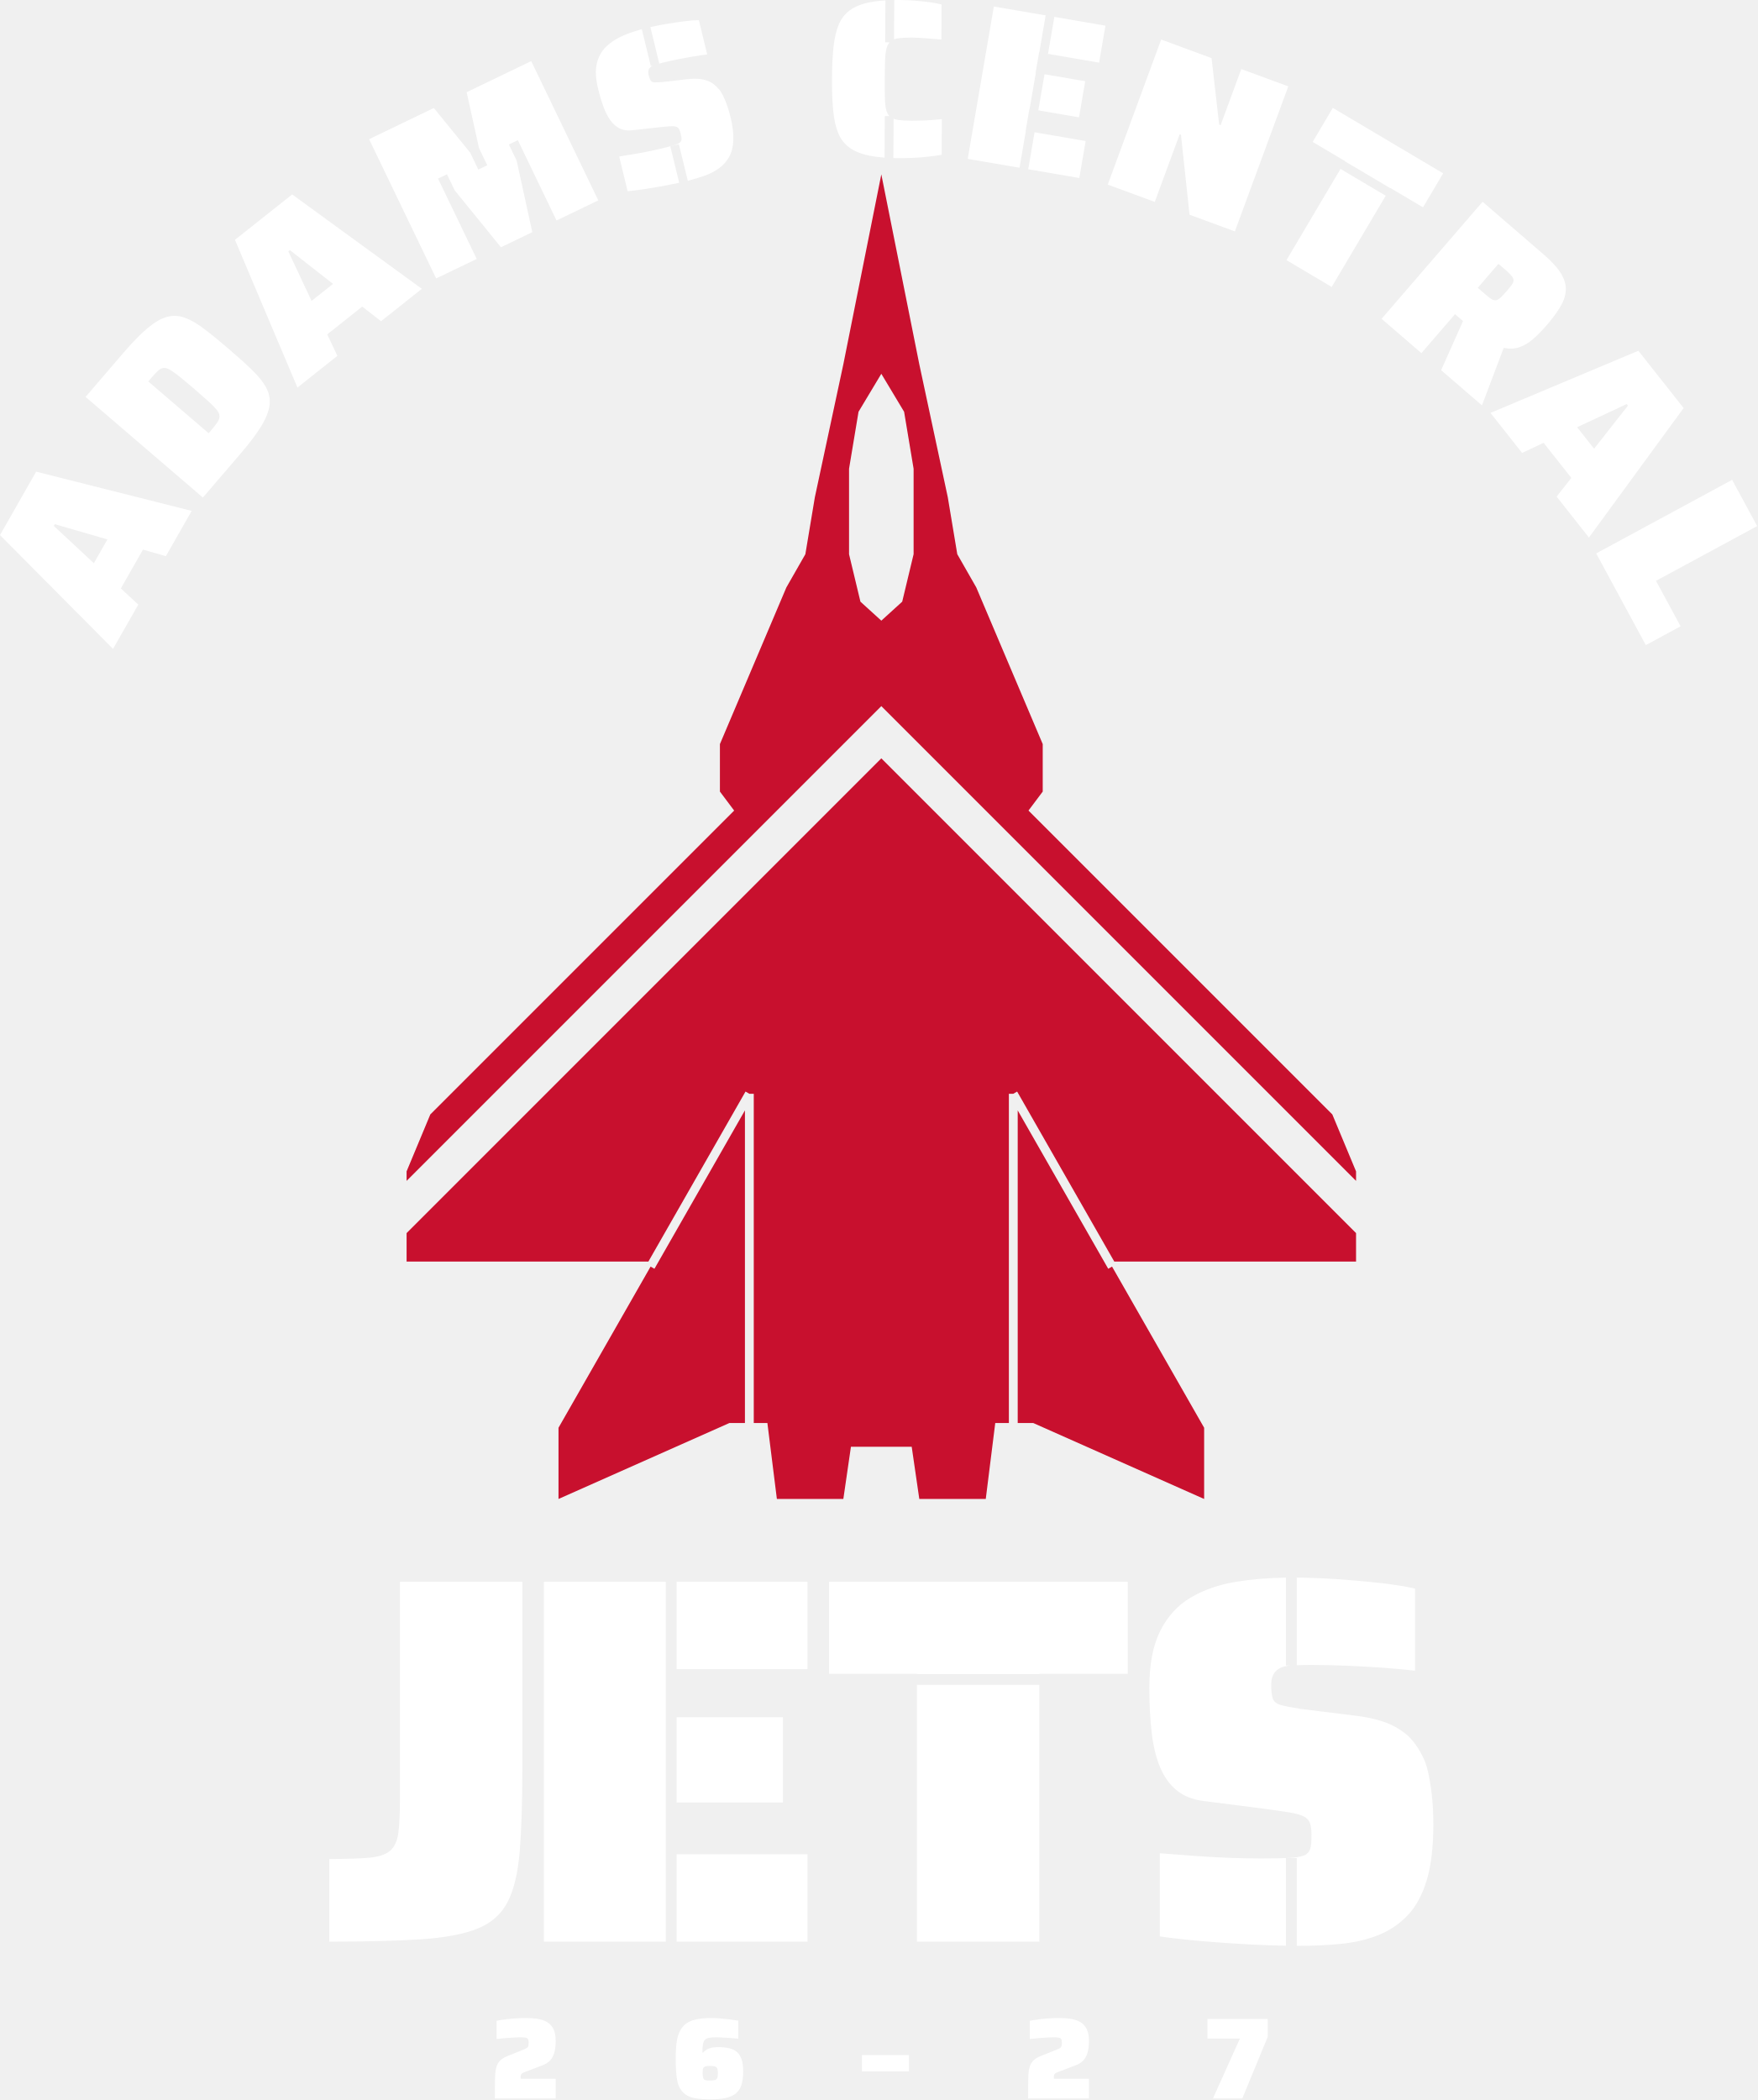
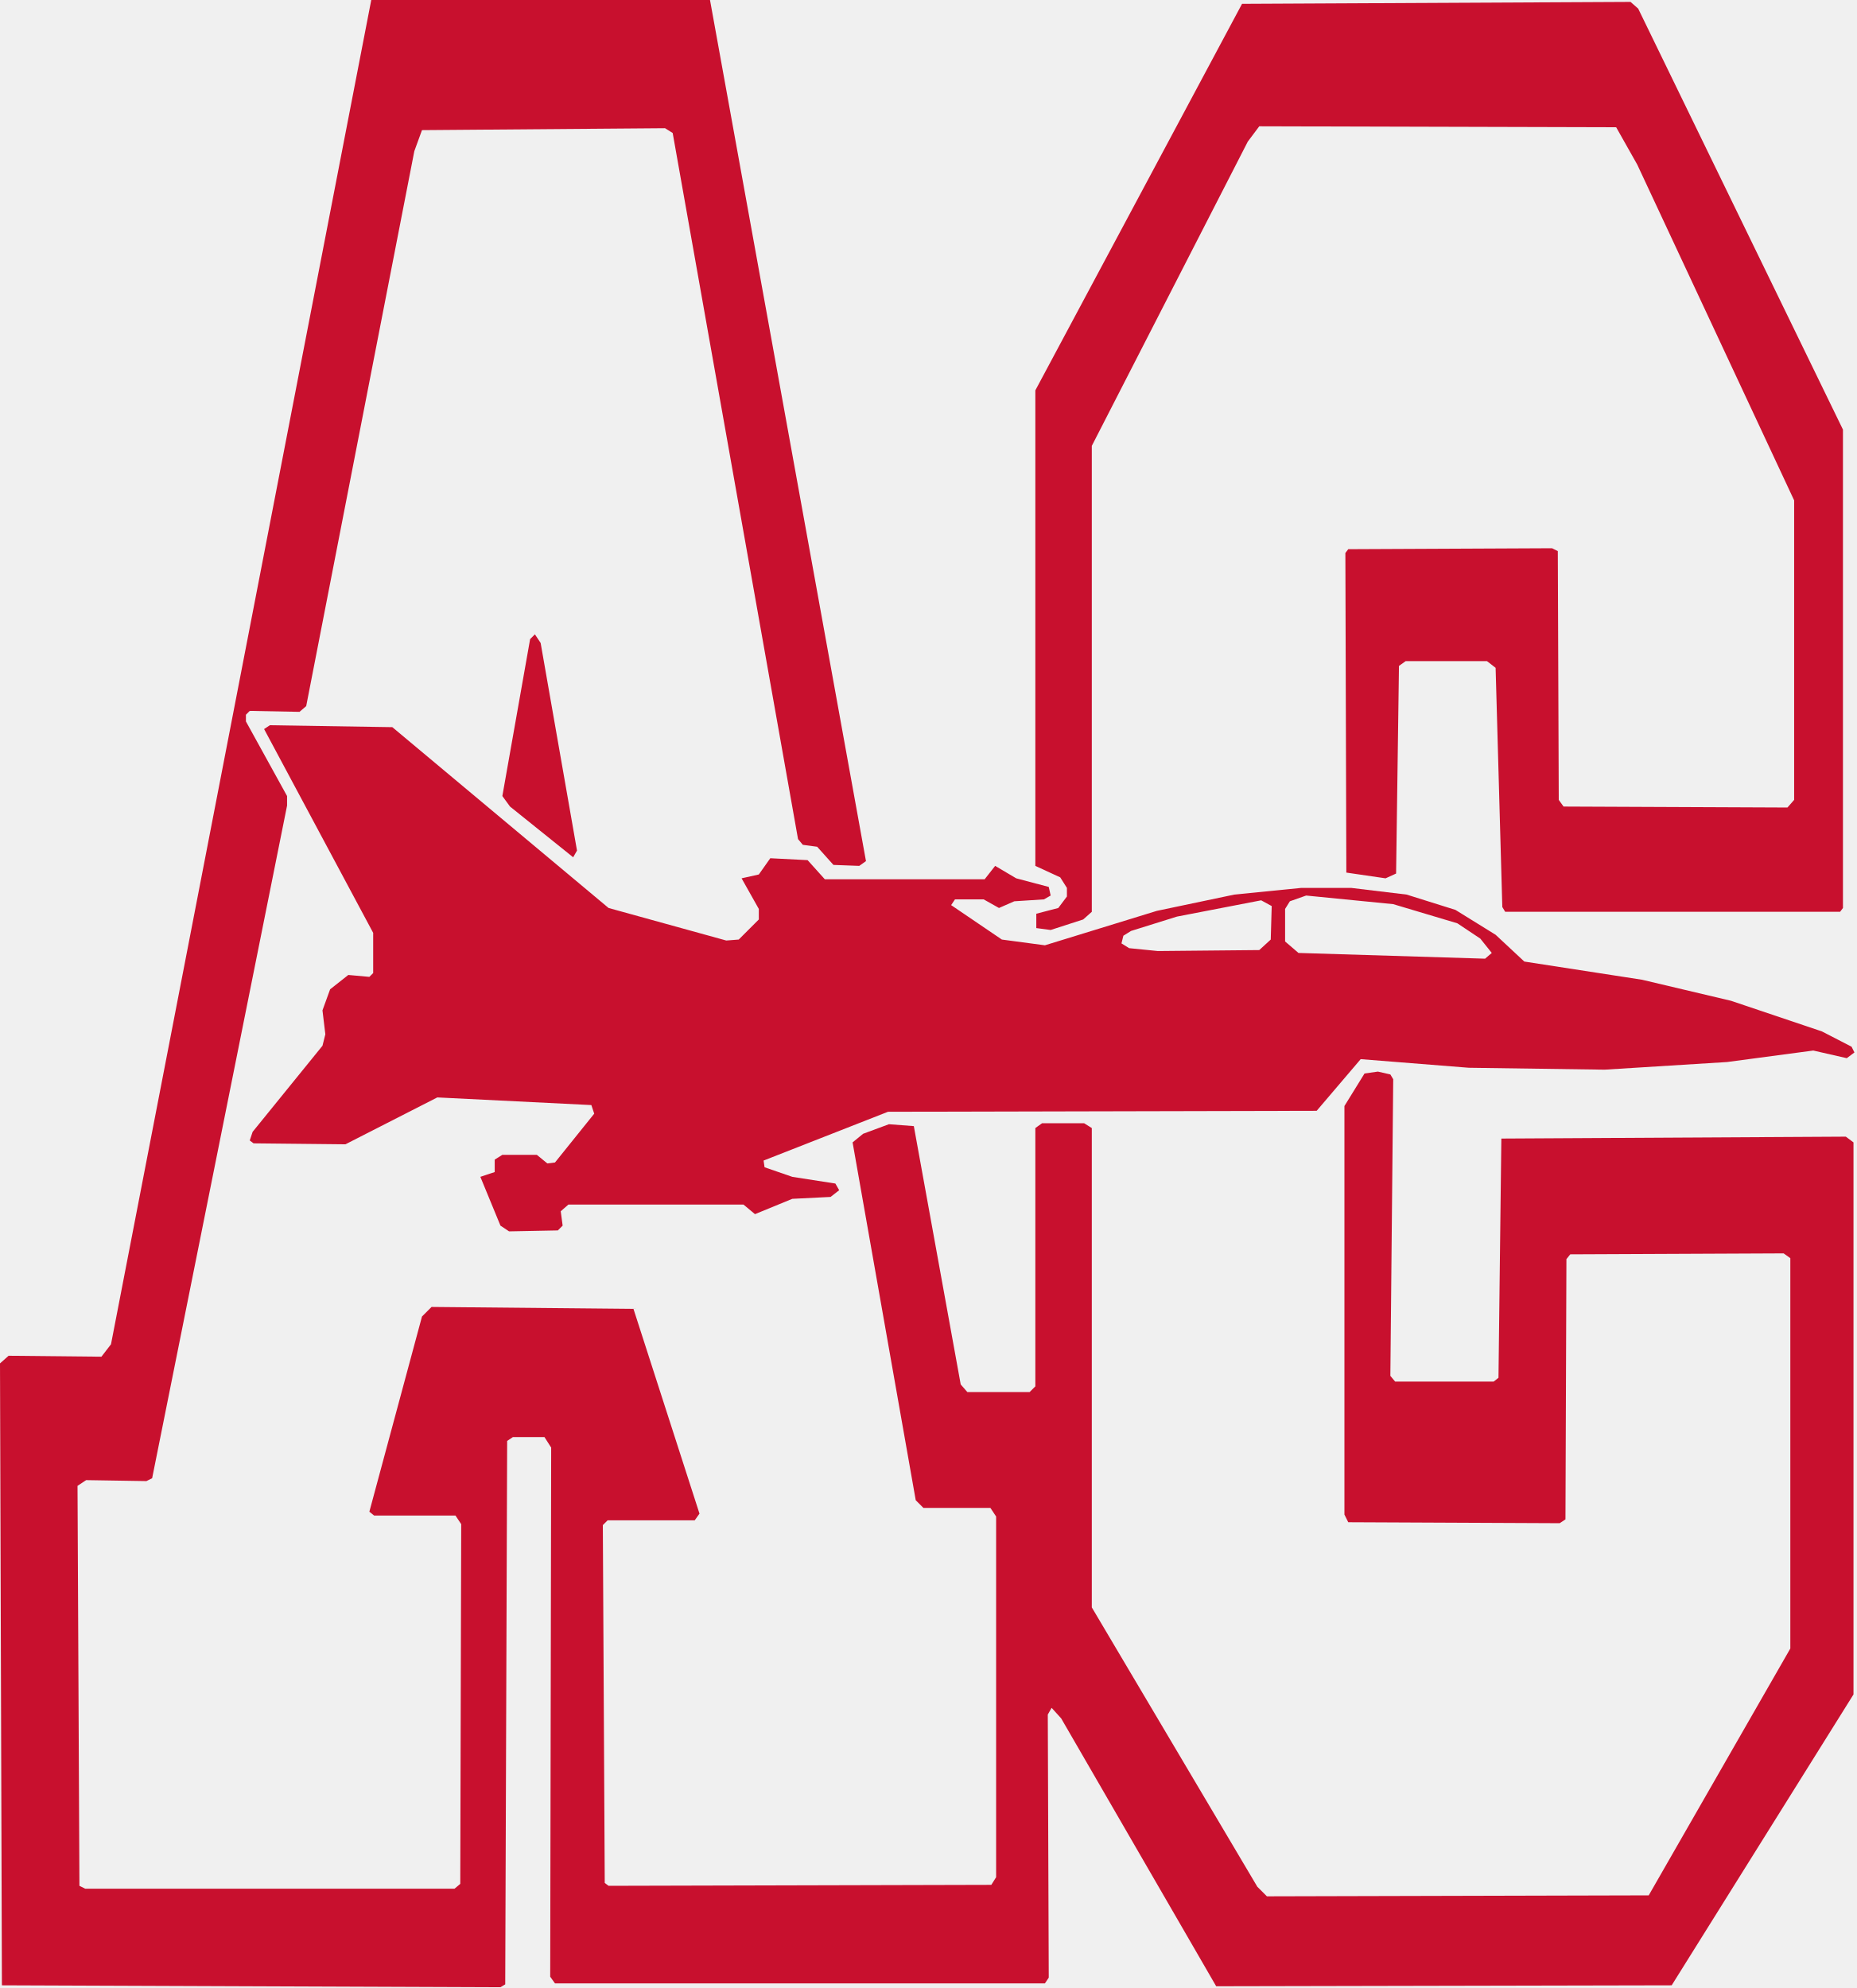
- <svg xmlns="http://www.w3.org/2000/svg" width="7.96in" height="9.51in" viewBox="0 0 796 951">
-   <g id="ink-white">
-     <path fill="#FFFFFF" fill-rule="nonzero" d="M588.5 881.18Q598.69 881.18 607.81 880.23Q616.93 879.29 624.51 876.21Q632.09 873.13 637.66 867.21Q643.22 861.28 646.18 851.34Q649.14 841.39 649.14 826.46Q649.14 818.65 648.43 812.61Q647.72 806.57 646.66 802.07Q645.59 797.57 643.93 794.72Q640.38 787.85 635.64 784.42Q630.91 780.98 625.46 779.33Q620.01 777.67 613.85 776.96L588.98 773.88Q582.82 772.93 579.98 772.1Q577.14 771.27 576.42 769.14Q575.71 767.01 575.71 762.98Q575.71 760.38 576.54 758.6Q577.37 756.82 579.27 755.64Q581.14 754.47 584.64 754.22H582.39V714.44Q570.34 714.6 559.84 716.32Q548.24 718.21 539.35 723.42Q530.47 728.64 525.5 738.47Q520.52 748.3 520.52 764.4Q520.52 775.54 521.59 784.66Q522.65 793.78 525.38 800.29Q528.1 806.8 532.84 810.71Q537.58 814.62 544.92 815.57L572.63 819.12Q579.74 820.07 584 820.78Q588.27 821.49 590.4 822.56Q592.53 823.62 593.24 825.52Q593.95 827.41 593.95 830.97Q593.95 833.1 593.83 834.76Q593.72 836.41 593.24 837.6Q592.77 838.78 591.58 839.73Q589.93 840.91 585.19 841.27Q584.01 841.36 582.54 841.42H587.28V881.18Q587.89 881.18 588.5 881.18ZM149.14 879.29Q174.49 879.29 190.72 878.22Q206.94 877.16 216.3 873.37Q225.65 869.58 229.92 861.28Q234.18 852.99 235.37 838.43Q236.55 823.86 236.55 801.59V716.32H181.12V815.09Q181.12 824.57 180.41 830.02Q179.7 835.47 176.74 838.07Q173.78 840.68 167.26 841.27Q160.75 841.86 149.14 841.86ZM246.33 879.29H301.53V839.73H301.52V816.28H301.53V777.67H301.52V755.88H301.53V716.32H246.33ZM415.28 879.29H470.71V763.01H415.28ZM470.71 758.12V758.01H510.74V716.32H375.49V758.01H415.28V758.12ZM197.53 126.1 215.9 117.26 198.38 80.88 202.43 78.93 205.95 86.23 226.87 111.97 241.07 105.13 233.98 72.73 230.46 65.43 234.52 63.47 252.04 99.85 270.96 90.74 240.58 27.67 211.34 41.76 216.94 67.08 220.68 74.84 216.63 76.8 212.93 69.12 196.49 48.91 167.16 63.04ZM91.89 225.32 108.78 205.63Q115.14 198.21 118.38 192.88Q121.61 187.54 122.09 183.39Q122.56 179.25 120.51 175.47Q118.45 171.7 114.16 167.55Q109.88 163.4 103.54 157.97Q97.21 152.54 92.46 148.94Q87.71 145.33 83.67 143.87Q79.62 142.42 75.59 143.52Q71.57 144.62 66.79 148.63Q62.01 152.64 55.65 160.06L38.76 179.75ZM501.69 83.59 522.98 91.43 534.27 60.79 534.84 61 538.73 97.23 559.26 104.79 583.45 39.11 562.16 31.27 552.81 56.66 552.14 56.42 548.7 26.31 525.88 17.9ZM625.71 144.37 643.74 159.92 658.96 142.28 662.35 145.2Q662.46 145.3 662.58 145.4L652.67 167.63L671.16 183.58L681 157.54Q684.88 158.33 688.12 157.23Q691.36 156.13 694.34 153.53Q697.32 150.93 700.45 147.31Q704.3 142.84 706.62 138.99Q708.93 135.14 709.13 131.48Q709.33 127.82 706.99 123.92Q704.64 120.02 699.33 115.43L671.44 91.37ZM51.19 293.86 62.63 273.79 54.73 266.48 64.76 248.89 75.12 251.87 86.81 231.36 16.37 213.59 0 242.31ZM675.02 186.99 689.34 205.11 699.08 200.53 711.63 216.42 704.98 224.91 719.61 243.43 762.49 184.79 741.99 158.84ZM134.71 175.51 152.8 161.15 148.2 151.43 164.06 138.84 172.57 145.47 191.05 130.79 132.31 88.05 106.41 108.61ZM303.58 66.26 307.46 65.31 311.49 81.86Q315.51 80.86 319.04 79.6Q322.75 78.28 325.6 76.23Q328.45 74.17 330.17 71.14Q331.89 68.1 332.12 63.65Q332.34 59.19 330.83 52.96Q330.04 49.7 329.13 47.25Q328.22 44.8 327.32 43.03Q326.41 41.26 325.43 40.25Q323.25 37.74 320.93 36.79Q318.6 35.83 316.16 35.7Q313.72 35.56 311.07 35.88L300.38 37.12Q297.72 37.35 296.44 37.3Q295.17 37.24 294.66 36.42Q294.15 35.6 293.74 33.92Q293.48 32.84 293.64 32.01Q293.81 31.18 294.48 30.5Q294.93 30.03 295.75 29.67L294.74 29.92L290.68 13.23Q286.2 14.44 282.38 16.06Q277.73 18.03 274.55 21.1Q271.37 24.18 270.29 28.79Q269.21 33.4 270.85 40.12Q271.98 44.76 273.35 48.46Q274.72 52.16 276.52 54.6Q278.32 57.04 280.69 58.2Q283.06 59.35 286.22 59L298.15 57.67Q301.21 57.34 303.07 57.2Q304.92 57.07 305.92 57.3Q306.91 57.52 307.4 58.24Q307.89 58.96 308.25 60.45Q308.47 61.33 308.59 62.04Q308.71 62.74 308.63 63.29Q308.55 63.83 308.15 64.34Q307.58 65.01 305.64 65.64Q303.7 66.26 299.74 67.23Q297.57 67.75 294.43 68.41Q291.29 69.07 287.72 69.68Q284.15 70.28 280.42 70.88L284.25 86.6Q287.73 86.27 292.37 85.56Q297.02 84.85 301.92 83.92Q304.87 83.36 307.59 82.76ZM306.42 839.73V879.29H365.71V839.73ZM306.42 755.88H365.71V716.32H306.42ZM582.39 881.13V841.43Q577.97 841.62 570.98 841.62Q565.77 841.62 558.3 841.39Q550.84 841.15 542.43 840.56Q534.02 839.97 525.26 839.26V876.92Q533.31 878.1 544.21 879.05Q555.11 880 566.71 880.59Q574.9 881.01 582.39 881.13ZM722.9 250.62 745.37 292.14 761.12 283.62 749.98 263.04 795.8 238.24 784.46 217.3ZM587.28 754.09Q590.13 753.98 593.95 753.98Q601.53 753.98 610.06 754.34Q618.59 754.69 626.76 755.28Q634.93 755.88 640.85 756.59V719.4Q634.7 717.98 625.34 716.91Q615.98 715.85 605.44 715.13Q596.13 714.51 587.28 714.43ZM306.42 777.67V816.28H354.58V777.67ZM438.27 71.94 461.73 75.96 464.6 59.22 464.51 59.2 466.21 49.27 466.3 49.29 469.11 32.94 469.01 32.93 470.6 23.7 470.69 23.72 473.56 6.97 450.1 2.95ZM400.71 52.57 402.8 52.58Q401.84 51.58 401.39 49.88Q400.84 47.79 400.76 44.38Q400.68 40.97 400.71 35.78Q400.73 30.59 400.85 27.18Q400.97 23.78 401.54 21.74Q401.99 20.17 402.88 19.18L400.88 19.17L400.99 0.17Q397 0.43 393.87 1.05Q388.37 2.14 384.95 4.61Q381.53 7.09 379.83 11.2Q378.13 15.31 377.48 21.36Q376.84 27.41 376.8 35.65Q376.75 43.89 377.33 49.95Q377.91 56.01 379.56 60.14Q381.22 64.27 384.62 66.78Q388.01 69.29 393.5 70.44Q396.62 71.09 400.6 71.39ZM582.63 117.8 603.11 129.94 627.58 88.64 607.1 76.5ZM629.62 85.2 629.67 85.12 644.46 93.89 653.59 78.49 603.62 48.86 594.49 64.27 609.19 72.98 609.14 73.06ZM321.87 950.71Q326.37 950.71 329.23 949.95Q332.08 949.19 333.7 947.62Q335.32 946.05 335.95 943.64Q336.58 941.23 336.58 937.94Q336.58 934.54 335.79 932.39Q335.01 930.25 333.54 929.1Q332.08 927.94 329.98 927.5Q327.89 927.05 325.22 927.05Q322.97 927.05 321.56 927.53Q320.15 928 319.44 928.57Q318.73 929.15 318.42 929.51H318.11Q318.11 927.26 318.34 925.88Q318.58 924.49 319.21 923.78Q319.83 923.08 321.09 922.84Q322.34 922.61 324.39 922.61Q325.28 922.61 326.79 922.69Q328.31 922.76 330.27 922.89Q332.23 923.03 334.38 923.23V915.07Q332.29 914.71 330.04 914.44Q327.79 914.18 325.77 914.03Q323.76 913.87 322.24 913.87Q318 913.87 315.05 914.55Q312.09 915.23 310.26 916.77Q308.43 918.32 307.43 920.88Q306.91 922.19 306.59 923.92Q306.28 925.64 306.15 927.71Q306.02 929.78 306.02 932.23Q306.02 935.32 306.18 937.73Q306.33 940.14 306.65 941.86Q306.96 943.59 307.38 944.58Q308.58 947.2 310.47 948.51Q312.35 949.82 315.15 950.26Q317.95 950.71 321.87 950.71ZM224.14 950.29H251.67V941.39H235.81V940.4Q235.81 939.77 236.02 939.4Q236.23 939.04 236.7 938.78Q237.17 938.51 237.91 938.25L246.12 935.11Q247.69 934.48 248.95 933.28Q250.2 932.08 250.93 929.91Q251.67 927.73 251.67 924.28Q251.67 920.83 250.59 918.76Q249.52 916.69 247.66 915.65Q245.81 914.6 243.37 914.23Q240.94 913.87 238.22 913.87Q236.13 913.87 233.72 914.03Q231.31 914.18 229.01 914.47Q226.71 914.76 224.88 915.12V923.39Q226.97 923.13 228.96 922.97Q230.95 922.82 232.62 922.71Q234.3 922.61 235.39 922.61Q237.02 922.61 237.88 922.74Q238.74 922.87 239.08 923.34Q239.42 923.81 239.42 924.86Q239.42 925.96 239.29 926.51Q239.16 927.05 238.64 927.42Q238.12 927.79 236.91 928.26L229.59 931.19Q227.6 932.03 226.47 933.18Q225.35 934.33 224.85 935.95Q224.35 937.57 224.25 939.74Q224.14 941.92 224.14 944.85ZM465.64 950.29H493.16V941.39H477.3V940.4Q477.3 939.77 477.51 939.4Q477.72 939.04 478.19 938.78Q478.66 938.51 479.4 938.25L487.61 935.11Q489.18 934.48 490.44 933.28Q491.69 932.08 492.43 929.91Q493.16 927.73 493.16 924.28Q493.16 920.83 492.09 918.76Q491.01 916.69 489.16 915.65Q487.3 914.6 484.87 914.23Q482.43 913.87 479.71 913.87Q477.62 913.87 475.21 914.03Q472.8 914.18 470.5 914.47Q468.2 914.76 466.37 915.12V923.39Q468.46 923.13 470.45 922.97Q472.44 922.82 474.11 922.71Q475.79 922.61 476.89 922.61Q478.51 922.61 479.37 922.74Q480.23 922.87 480.57 923.34Q480.91 923.81 480.91 924.86Q480.91 925.96 480.78 926.51Q480.65 927.05 480.13 927.42Q479.61 927.79 478.4 928.26L471.08 931.19Q469.09 932.03 467.96 933.18Q466.84 934.33 466.34 935.95Q465.84 937.57 465.74 939.74Q465.64 941.92 465.64 944.85ZM549.34 950.29H562.63L574.14 922.4V914.29H546.83V923.18H561.53ZM474.63 24.39 497.77 28.36 500.64 11.62 477.5 7.65ZM468.54 59.89 465.67 76.64 488.81 80.61 491.68 63.86ZM94.49 196.19 67.15 172.74 68.74 170.89Q70.4 168.95 71.61 167.85Q72.83 166.75 74.12 166.65Q75.41 166.55 77.11 167.54Q78.81 168.53 81.42 170.64Q84.04 172.74 88.06 176.19Q91.99 179.57 94.44 181.8Q96.88 184.03 98.12 185.56Q99.35 187.08 99.41 188.34Q99.47 189.6 98.61 191Q97.74 192.4 96.08 194.33ZM407.13 71.63Q410.48 71.65 414.05 71.46Q417.61 71.28 420.92 70.89Q424.23 70.5 426.47 70.1L426.55 53.93Q423.6 54.32 419.73 54.5Q415.87 54.68 412.81 54.67Q409.15 54.65 406.86 54.33Q405.64 54.16 404.7 53.79L404.6 71.59Q405.83 71.62 407.13 71.63ZM298.58 28.79Q299.43 28.56 300.44 28.31Q303.6 27.55 307.2 26.83Q310.79 26.11 314.26 25.53Q317.73 24.95 320.28 24.64L316.5 9.12Q313.79 9.15 309.78 9.66Q305.76 10.16 301.29 10.94Q297.83 11.53 294.56 12.27ZM404.89 17.83Q405.84 17.45 407.06 17.3Q409.35 17 413.02 17.02Q414.03 17.03 415.56 17.09Q417.08 17.15 419.68 17.36Q422.27 17.58 426.34 17.91L426.42 2.04Q424.09 1.41 420.88 0.99Q417.68 0.56 414.22 0.29Q410.77 0.02 407.51 0Q406.22 -0.01 404.99 0.02ZM473.05 33.62 470.24 49.96 488.67 53.13 491.48 36.78ZM141.11 136.27 130.58 113.85 131.29 113.28 150.83 128.56ZM714.25 193.47 736.7 182.99 737.27 183.71 721.94 203.21ZM42.51 255.06 24.38 238.17 24.83 237.38 48.65 244.28ZM390.35 938.04H411.65V930.67H390.35ZM669.26 130.34 678.63 119.48 681.79 122.2Q683.72 123.87 684.59 124.96Q685.46 126.05 685.46 126.98Q685.46 127.92 684.6 129.07Q683.75 130.21 682.16 132.06Q680.49 133.99 679.38 134.97Q678.26 135.95 677.29 135.99Q676.32 136.02 675.21 135.28Q674.11 134.53 672.5 133.13ZM321.46 942.18Q320.57 942.18 319.94 942.12Q319.31 942.07 318.94 941.76Q318.58 941.44 318.39 940.74Q318.21 940.03 318.21 938.72Q318.21 937.83 318.29 937.26Q318.37 936.68 318.68 936.29Q319 935.9 319.65 935.74Q320.3 935.58 321.46 935.58Q322.55 935.58 323.29 935.69Q324.02 935.79 324.41 936.13Q324.8 936.47 324.96 937.15Q325.12 937.83 325.12 938.93Q325.12 940.03 324.96 940.69Q324.8 941.34 324.41 941.65Q324.02 941.97 323.29 942.07Q322.55 942.18 321.46 942.18Z" />
-   </g>
+ <svg xmlns="http://www.w3.org/2000/svg" width="8.86in" height="9.49in" viewBox="0 0 886 949">
  <g id="ink-jets-red">
-     <path fill="#C8102E" fill-rule="nonzero" d="M460.65 494.32 504.65 571.32H614.14V558.42L399.14 343.42L184.14 558.42V571.32H293.64L337.64 494.32L339.37 495.32H341.37V644.42H347.54L351.84 678.82H381.94L385.38 655.17H412.9L416.34 678.82H446.44L450.74 644.42H456.91V495.32H458.91ZM399.14 78.97 381.94 164.97 369.04 225.17 364.74 250.97 356.14 266.02 326.04 336.97V358.47L332.49 367.07L194.89 504.67L184.14 530.47V534.77L399.14 319.77L614.14 534.77V530.47L603.39 504.67L465.79 367.07L472.24 358.47V336.97L442.14 266.02L433.54 250.97L429.24 225.17L416.34 164.97ZM337.37 502.85 296.39 574.57 294.65 573.58 252.94 646.57V678.82L330.34 644.42H337.37ZM503.63 573.58 501.9 574.57 460.91 502.85V644.42H467.94L545.34 678.82V646.57ZM399.14 169.27 409.46 186.47 413.76 212.27V250.97L408.6 272.47L399.14 281.07L389.68 272.47L384.52 250.97V212.27L388.82 186.47Z" />
+     <path fill="#C8102E" fill-rule="nonzero" d="M177.21 0 52.98 641.71 48.41 647.64 4.11 647.19 0 650.84 0.91 947.72 238.87 948.63 241.15 947.26 242.07 687.84 244.81 686.01H259.88L263.08 691.03L262.62 943.61L264.9 946.8H498.75L500.58 944.06L500.12 818.46L501.95 815.26L506.51 820.29L580.5 948.17L797.91 947.72L884.69 808.87V545.34L881.03 542.6L716.61 543.51L715.24 657.69L712.96 659.52H665.91L663.63 656.78L665 515.19L663.63 512.91L657.69 511.54L651.3 512.45L641.71 527.98V723L643.53 726.66L744.47 727.12L747.21 725.29L747.67 601.06L749.5 598.77L851.35 598.32L854.54 600.6V786.95L786.95 904.78L604.71 905.24L600.14 900.67L521.13 767.31V538.49L517.48 536.2H497.38L494.18 538.49V661.8L491.44 664.54H461.75L458.56 660.89L436.18 537.57L424.3 536.66L411.97 541.23L406.95 545.34L437.09 716.15L440.75 719.81H472.72L475.46 723.92V896.11L473.17 899.76L290.48 900.22L288.65 898.85L287.74 728.03L290.02 725.75H331.59L333.87 722.55L302.36 624.81L205.99 623.89L201.42 628.46L176.3 721.63L178.58 723.46H217.4L220.14 727.57L219.69 899.3L216.95 901.59H40.65L37.91 900.22L37 709.3L41.11 706.56L69.88 707.02L72.62 705.65L137.02 384.57V380L117.38 344.38V341.18L119.21 339.35L142.96 339.81L146.15 337.07L197.76 72.16L201.42 62.12L317.43 61.2L321.08 63.49L380.91 400.55L383.2 403.29L390.05 404.21L397.81 412.88L410.14 413.34L413.34 411.06L338.89 0ZM126.06 348.03 178.12 445.31V464.5L176.3 466.32L166.25 465.41L157.57 472.26L153.92 482.31L155.29 493.73L153.92 499.21L120.58 540.31L119.21 544.42L121.03 545.79L164.88 546.25L208.73 523.87L282.26 527.52L283.63 531.63L264.9 554.93L261.25 555.38L256.23 551.27H239.78L236.13 553.56V559.5L229.28 561.78L238.87 585.07L242.98 587.81L266.27 587.36L268.56 585.07L267.64 578.22L271.3 575.02H354.88L360.36 579.59L378.17 572.28L396.44 571.37L400.55 568.17L398.73 564.98L378.17 561.78L364.93 557.21L364.47 554.01L423.85 530.72L628.46 530.26L649.47 505.6L701.08 509.71L765.94 510.62L824.4 506.97L865.5 501.49L881.49 505.14L885.14 502.4L883.77 499.66L869.62 492.36L826.23 477.74L783.75 467.69L727.57 459.01L713.87 446.23L694.69 434.35L671.39 427.04L644.9 423.85H621.15L589.18 427.04L552.19 434.81L498.75 451.25L478.2 448.51L453.99 432.07L455.82 429.33H469.52L476.83 433.44L484.13 430.24L498.29 429.33L501.49 427.5L500.58 423.39L485.05 419.28L475 413.34L469.98 419.74H393.7L385.48 410.6L367.67 409.69L362.19 417.45L353.97 419.28L362.19 433.89V438.92L352.6 448.51L346.66 448.97L290.48 433.44L187.26 347.12L128.8 346.2ZM592.84 1.83 494.18 186.35V413.34L506.06 418.82L509.25 423.85V427.96L505.14 433.44L494.64 436.18V443.03L501.49 443.94L517.02 438.92L521.13 435.26V212.84L595.58 67.6L601.06 60.29L771.42 60.75L781.47 78.56L856.37 238.87V381.83L853.17 385.48L746.3 385.02L744.01 381.83L743.56 263.08L740.82 261.71L643.53 262.16L642.16 263.99L642.62 416.54L661.35 419.28L666.37 417L667.74 317.88L670.94 315.6H709.76L713.87 318.8L717.07 432.98L718.44 435.26H878.29L879.66 433.44V205.07L781.92 4.11L778.27 0.91ZM613.39 433.89 615.67 430.24 623.44 427.5 665 431.61 695.6 440.75 706.56 448.05 712.04 454.9 708.85 457.64 619.78 454.9 613.39 449.42ZM255.31 302.81 253.03 305.1 239.78 380 243.44 385.02 273.58 409.23 275.41 406.03 258.05 306.92ZM607 432.52 606.54 448.51 601.06 453.53 552.64 453.99 538.94 452.62 535.29 450.34 536.2 446.68 539.86 444.4 561.78 437.55 601.97 429.78Z" />
  </g>
</svg>
